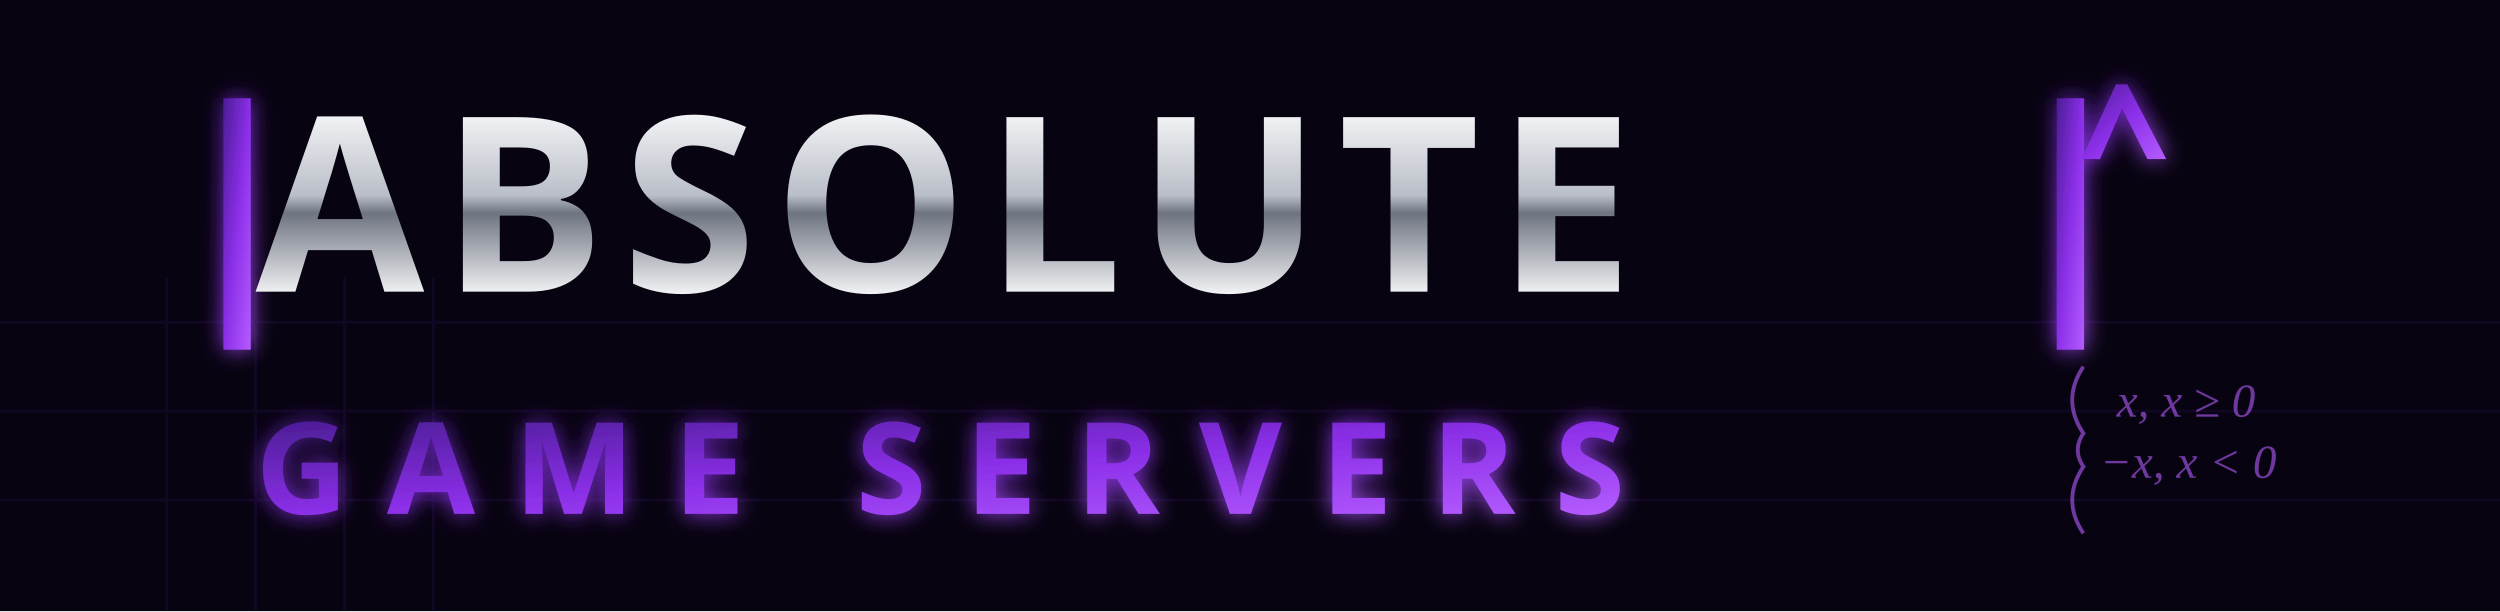
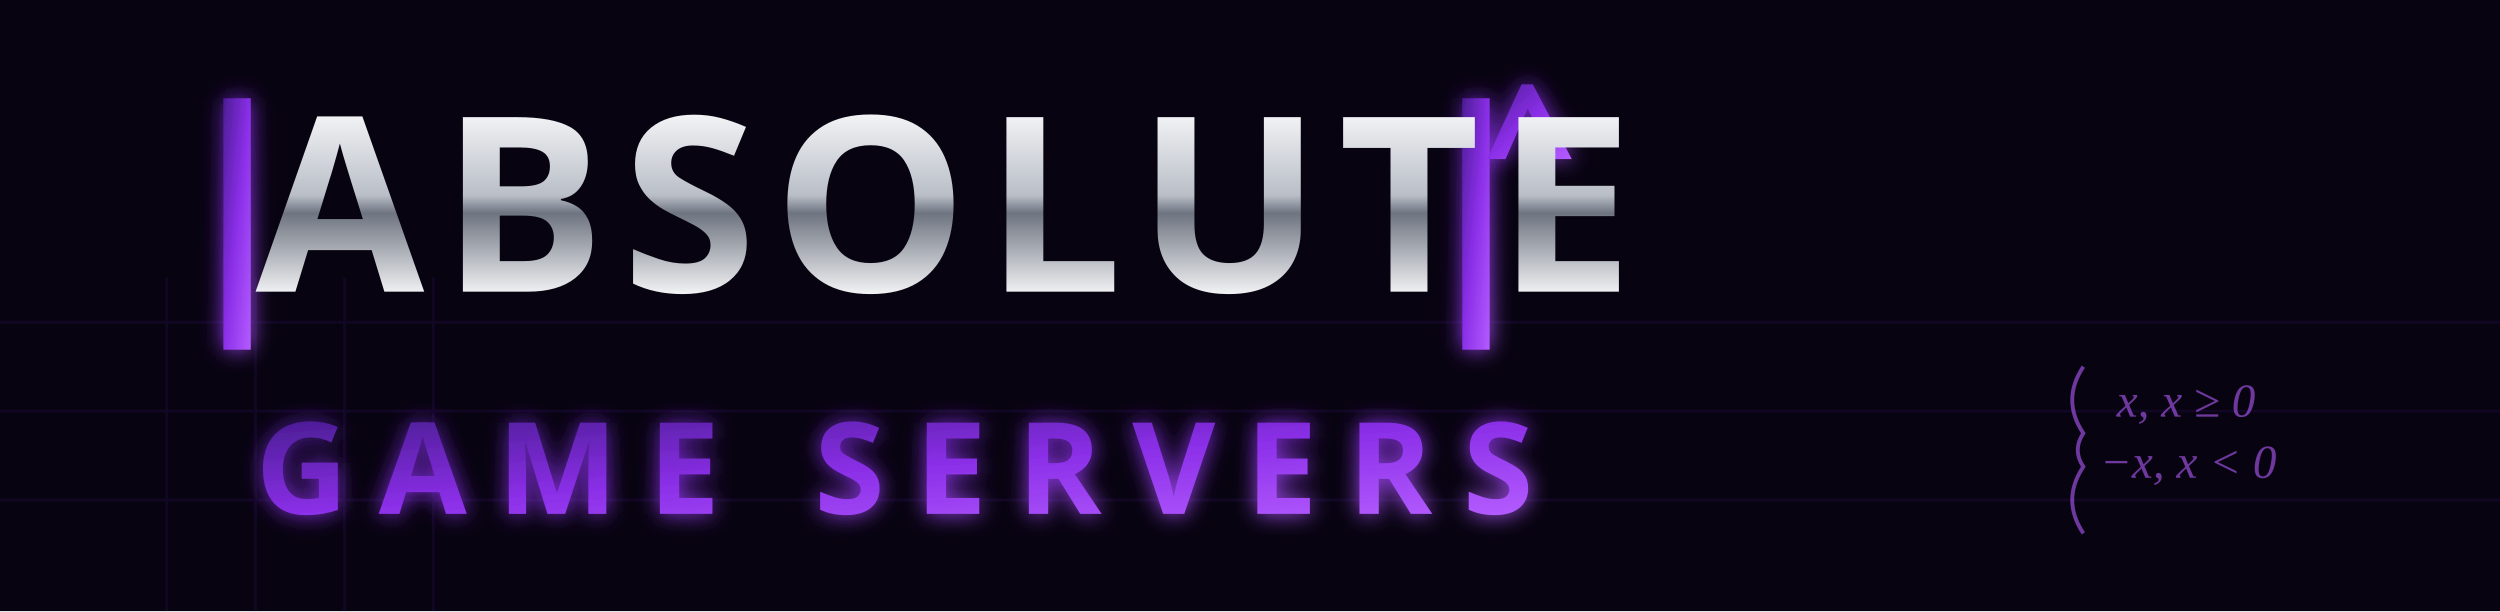
<svg xmlns="http://www.w3.org/2000/svg" viewBox="0 0 900 220" font-family="Rajdhani, 'Arial Narrow', sans-serif">
  <defs>
    <linearGradient id="chrome" x1="0" y1="0" x2="0" y2="1">
      <stop offset="0" stop-color="#F2F3F5" />
      <stop offset="0.45" stop-color="#B9BEC7" />
      <stop offset="0.55" stop-color="#6E7480" />
      <stop offset="1" stop-color="#F2F3F5" />
    </linearGradient>
    <linearGradient id="volt" x1="0" y1="0" x2="1" y2="1">
      <stop offset="0" stop-color="#4C1D95" />
      <stop offset="0.5" stop-color="#8B2FE8" />
      <stop offset="1" stop-color="#B45CFF" />
    </linearGradient>
    <filter id="glow" x="-50%" y="-50%" width="200%" height="200%">
      <feGaussianBlur stdDeviation="4" result="b" />
      <feMerge>
        <feMergeNode in="b" />
        <feMergeNode in="SourceGraphic" />
      </feMerge>
    </filter>
  </defs>
  <rect width="900" height="220" fill="#070310" />
  <g stroke="#4C1D95" stroke-width="1" opacity="0.15">
    <path d="M0 180 H900 M0 148 H900 M0 116 H900" />
    <path d="M60 100 V220 M92 100 V220 M124 100 V220 M156 100 V220" />
  </g>
  <g filter="url(#glow)">
    <text x="60" y="105" font-size="92" font-weight="700" fill="url(#volt)">|</text>
-     <text x="720" y="105" font-size="92" font-weight="700" fill="url(#volt)">|</text>
-     <text x="748" y="72" font-size="58" font-weight="700" fill="url(#volt)">^</text>
+     <text x="506" y="105" font-size="92" font-weight="700" fill="url(#volt)">|</text>
+     <text x="534" y="72" font-size="58" font-weight="700" fill="url(#volt)">^</text>
  </g>
  <text x="92" y="105" font-size="88" font-weight="700" letter-spacing="6" fill="url(#chrome)">ABSOLUTE</text>
-   <text x="92" y="185" font-size="46" font-weight="600" letter-spacing="14" fill="url(#volt)" filter="url(#glow)">GAME SERVERS</text>
+   <text x="92" y="185" font-size="46" font-weight="600" letter-spacing="11" fill="url(#volt)" filter="url(#glow)">GAME SERVERS</text>
  <g font-family="'STIX Two Text', 'Times New Roman', serif" font-style="italic" font-size="17" fill="#B45CFF" opacity="0.6">
    <text x="762" y="150">x, x ≥ 0</text>
    <text x="756" y="172">−x, x &lt; 0</text>
    <path d="M750 132 q-8 12 0 24 q-4 6 0 12 q-8 12 0 24" stroke="#B45CFF" fill="none" stroke-width="1.4" />
  </g>
</svg>
